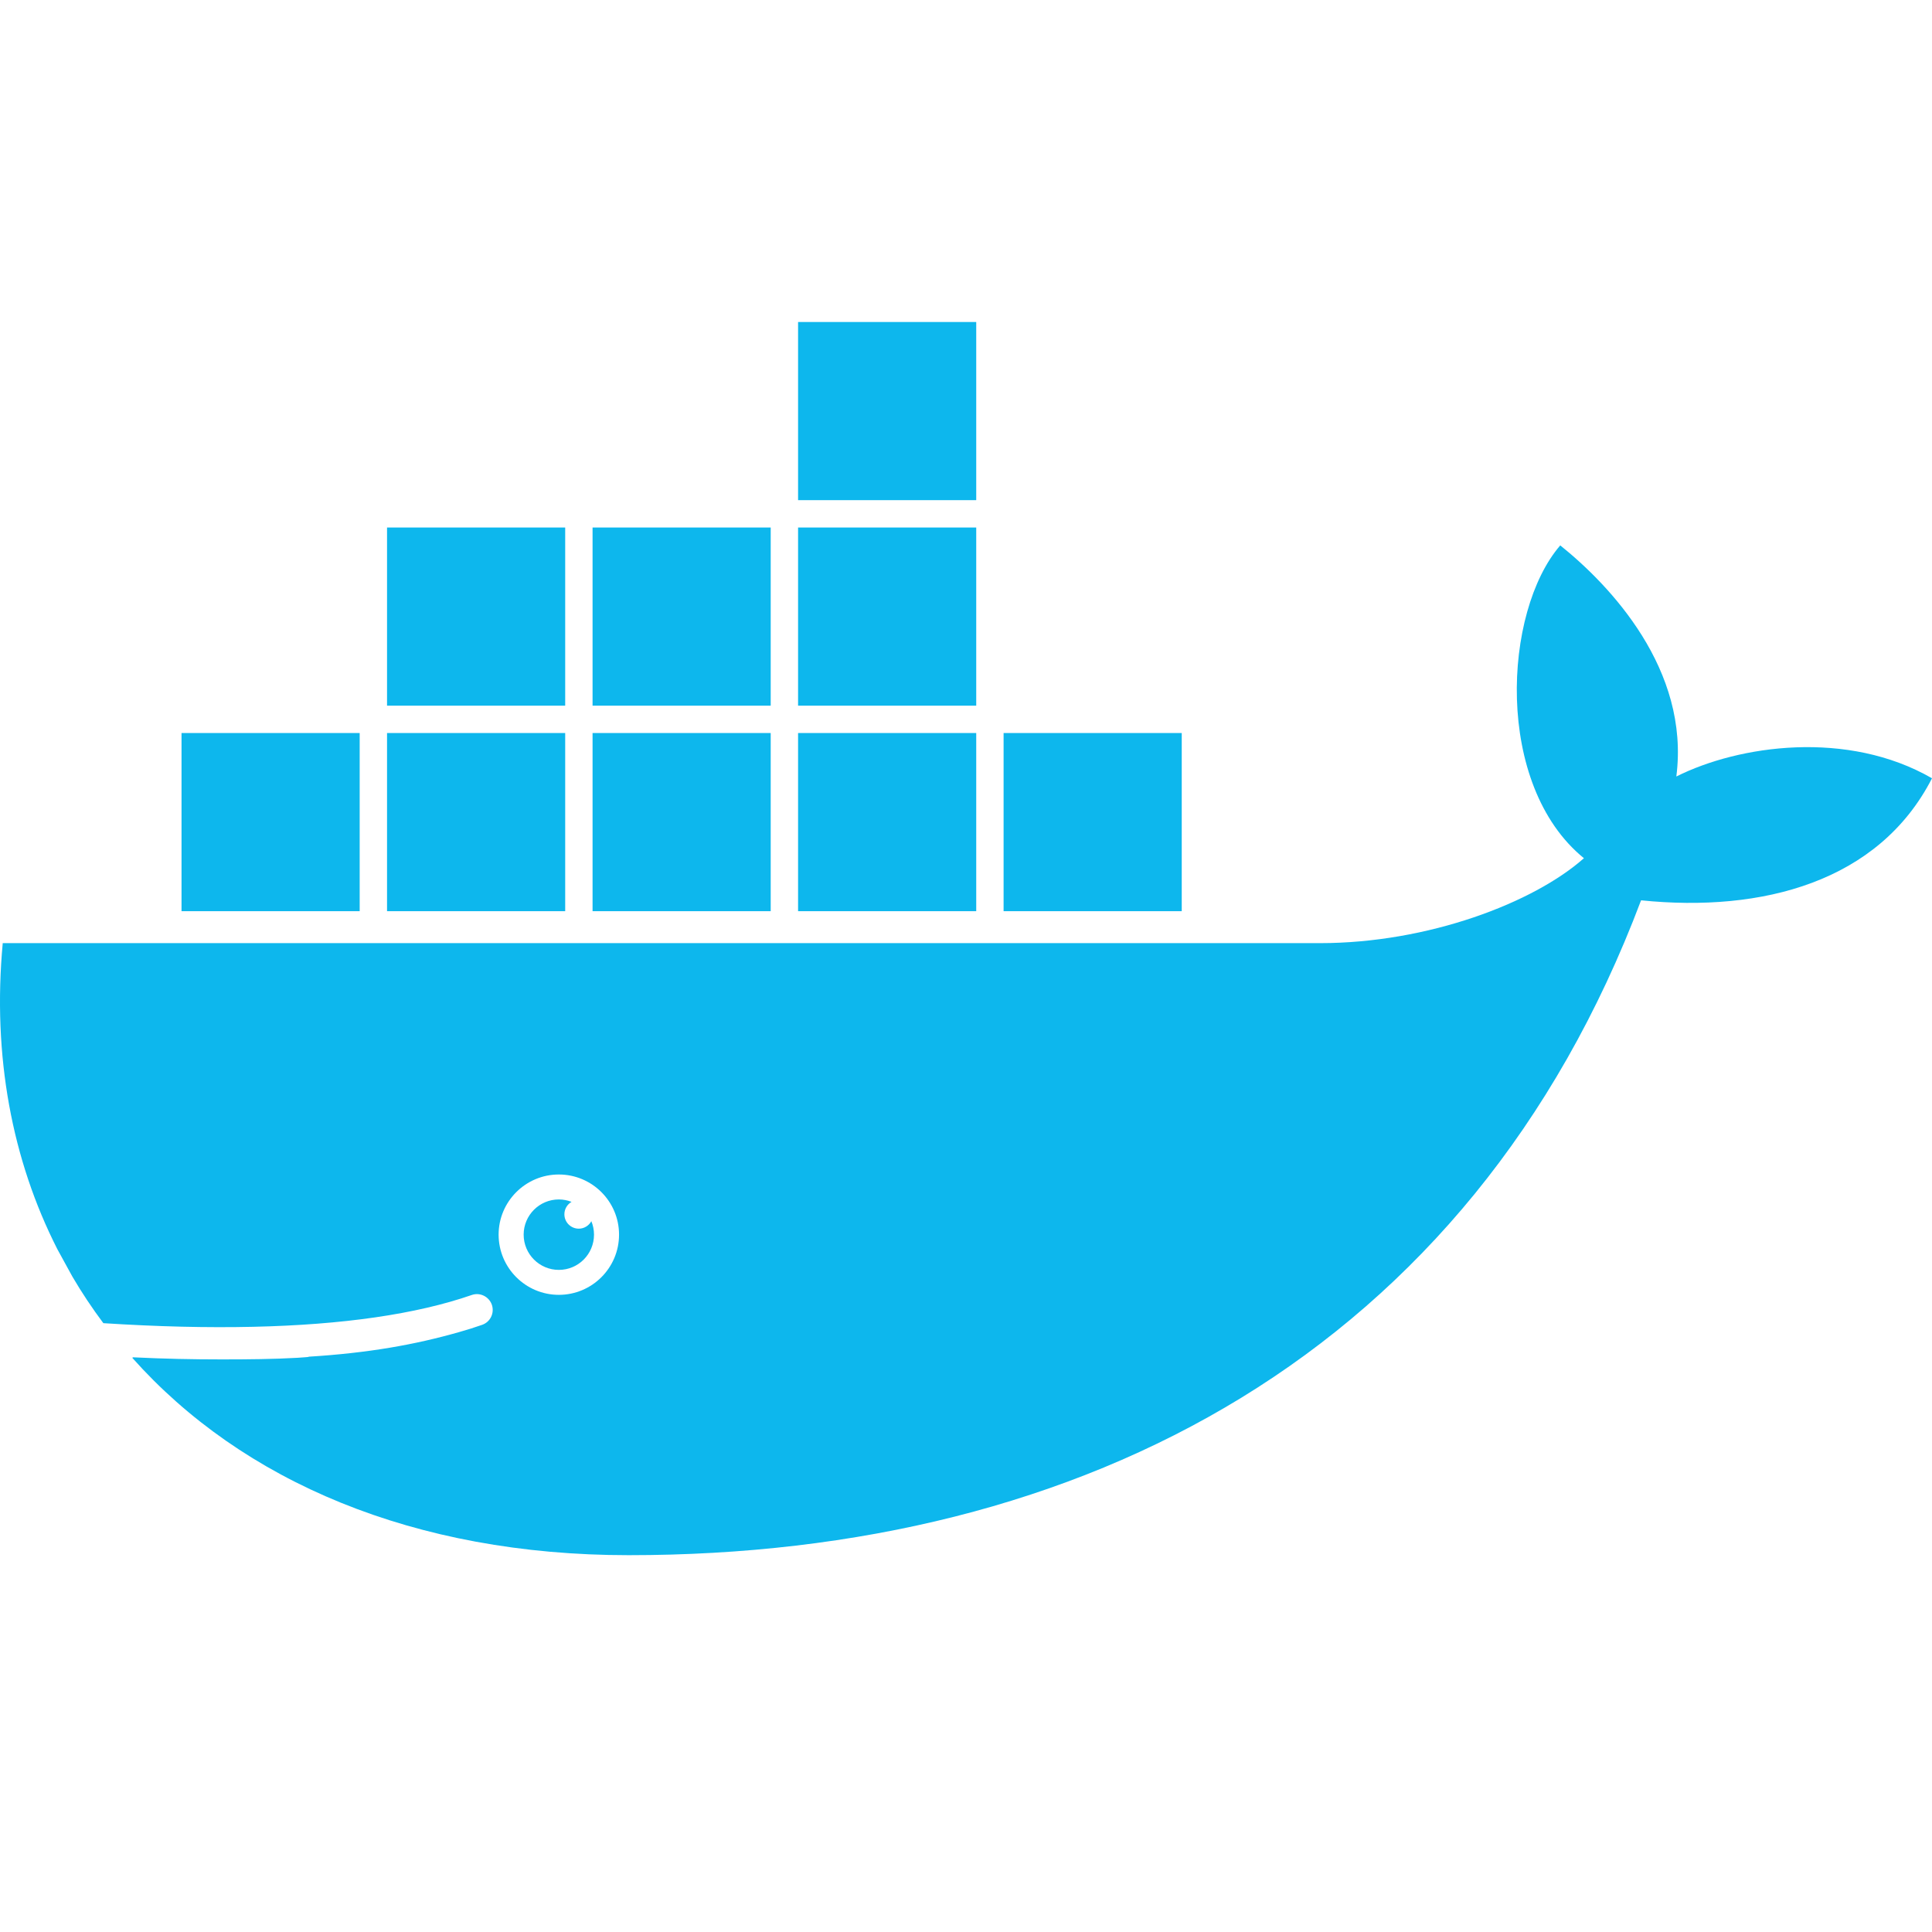
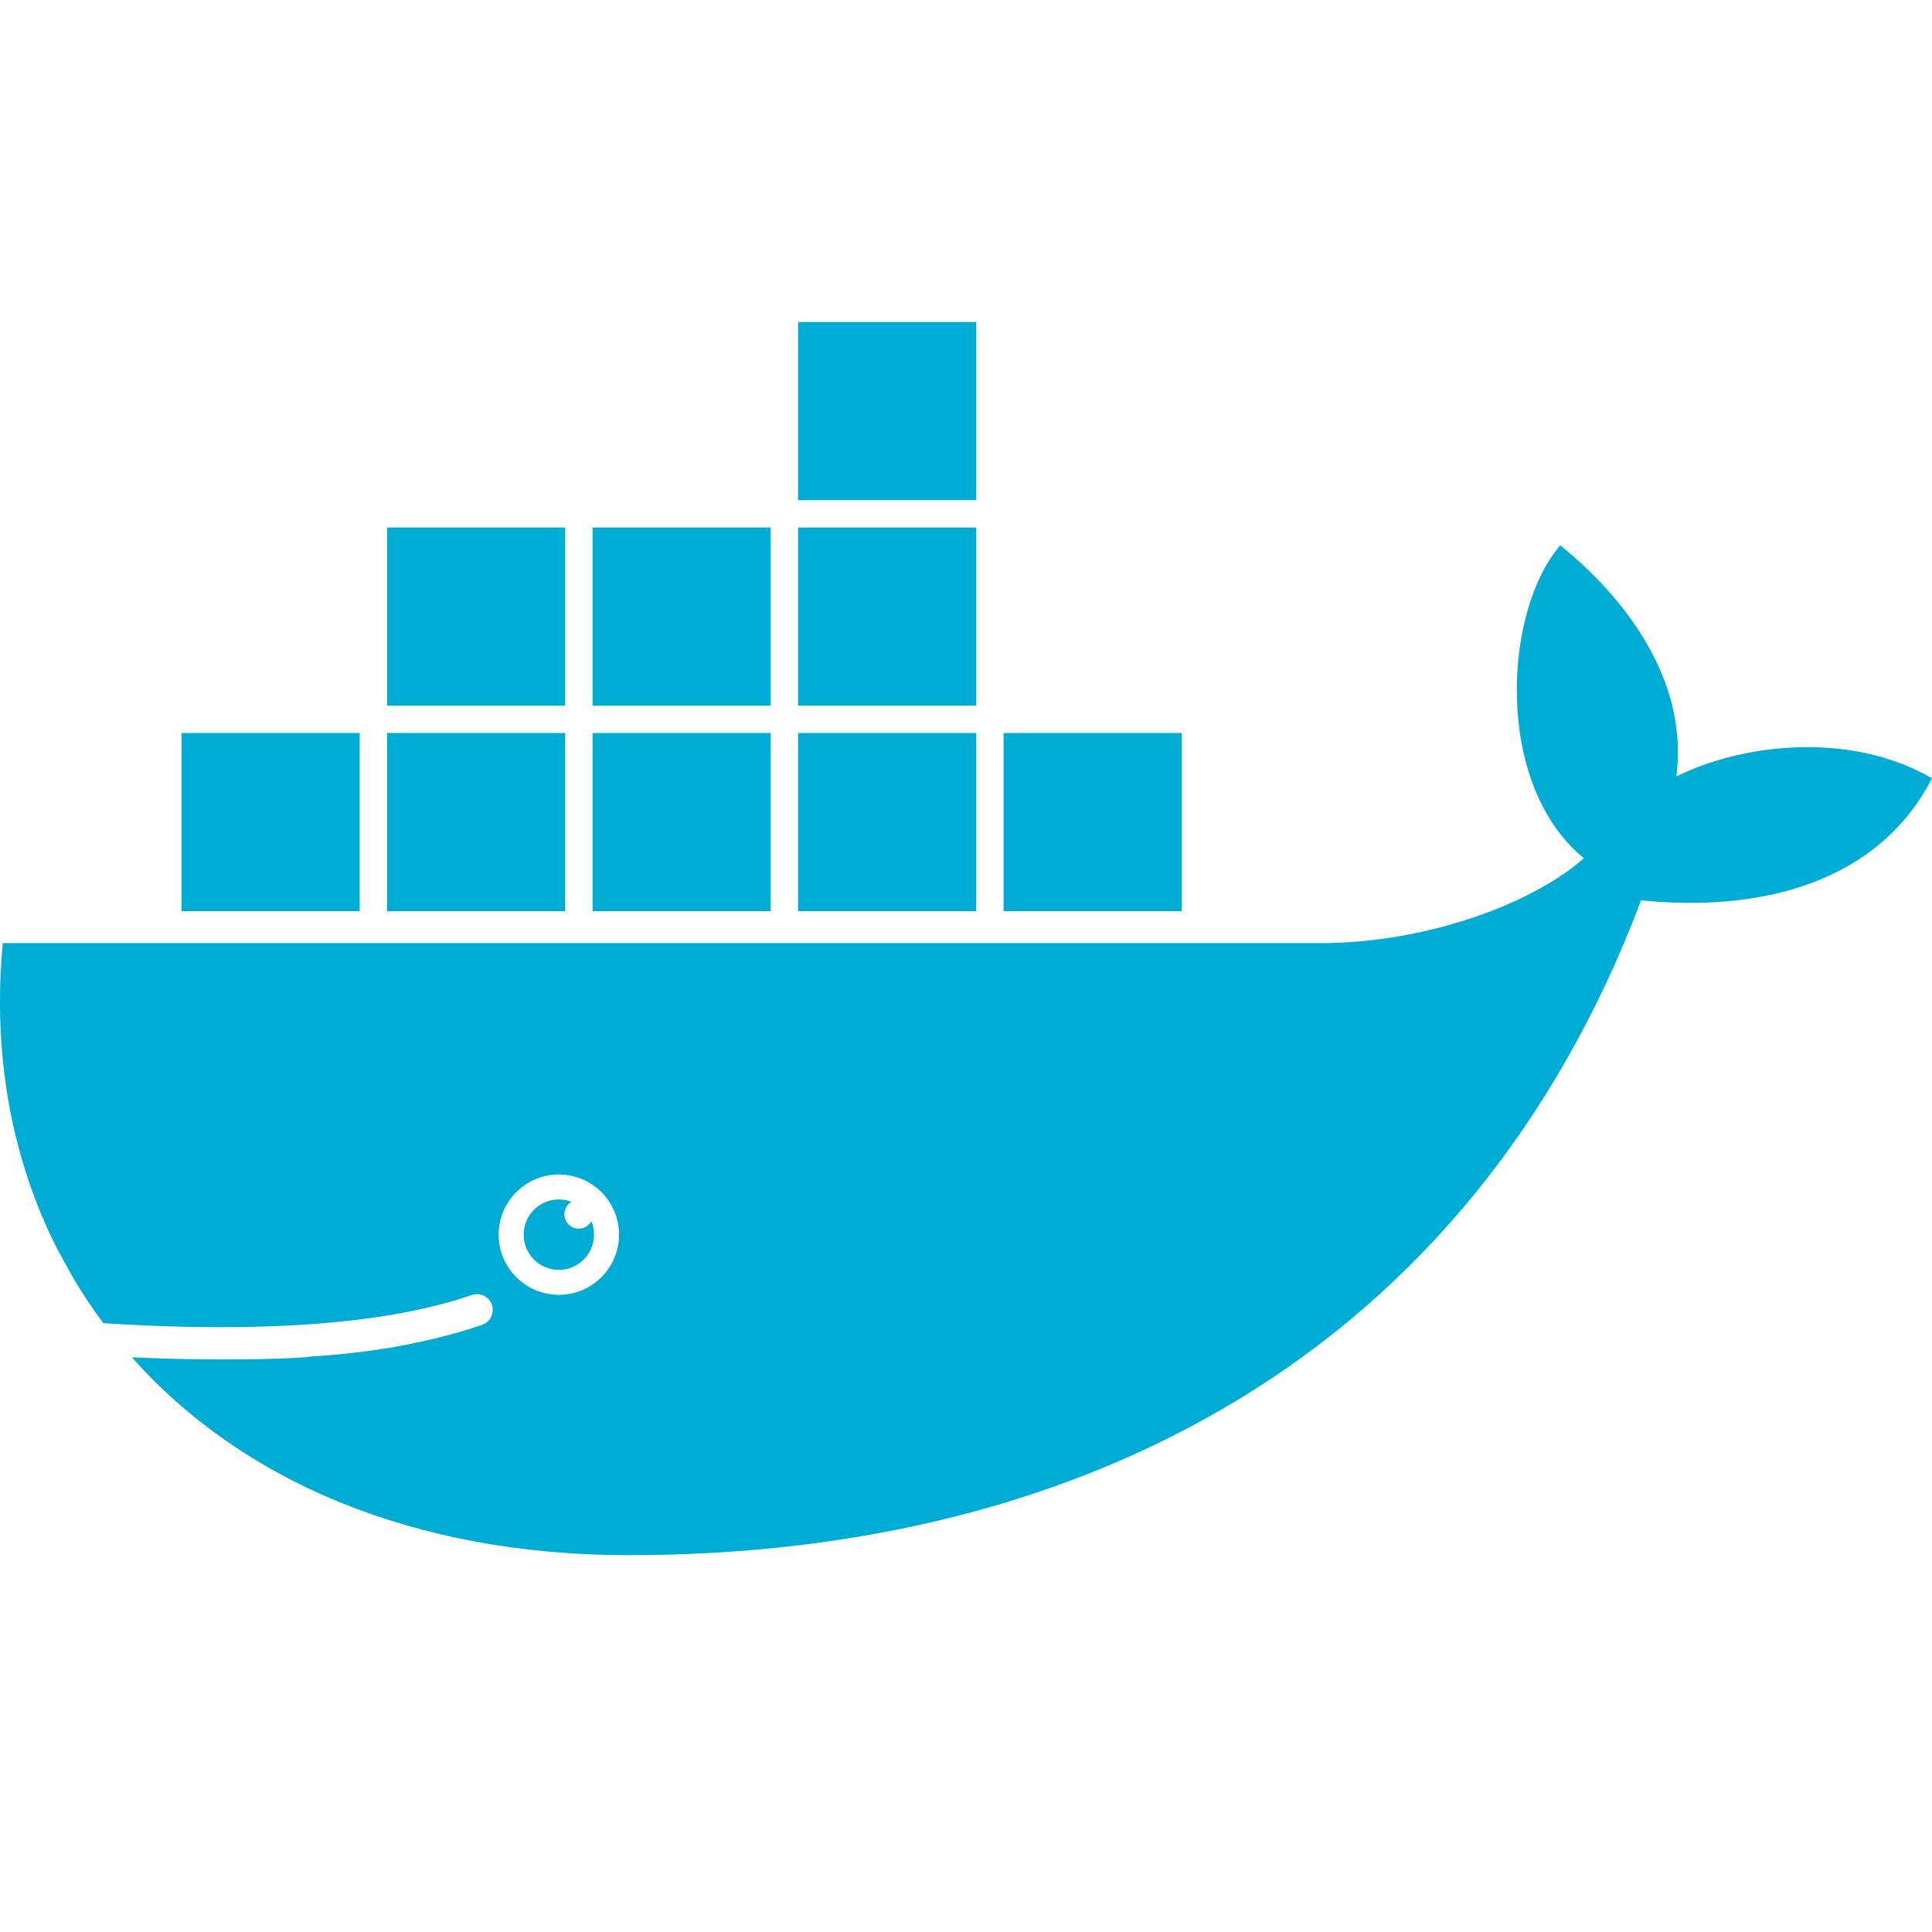
<svg xmlns="http://www.w3.org/2000/svg" width="800px" height="800px" viewBox="0 0 24 24">
-   <path fill="#0DB7ED" fill-rule="evenodd" d="M6.942,14.9 C6.998,14.9 7.051,14.911 7.1,14.93 C7.047,14.961 7.011,15.018 7.011,15.084 C7.011,15.183 7.091,15.263 7.19,15.263 C7.257,15.263 7.316,15.225 7.346,15.17 C7.367,15.221 7.379,15.278 7.379,15.337 C7.379,15.579 7.184,15.775 6.942,15.775 C6.701,15.775 6.505,15.579 6.505,15.337 C6.505,15.096 6.701,14.9 6.942,14.9 L6.942,14.9 Z M6.942,16.085 C6.53,16.085 6.194,15.75 6.194,15.337 C6.194,14.925 6.53,14.59 6.942,14.59 C7.355,14.59 7.69,14.925 7.69,15.337 C7.69,15.75 7.355,16.085 6.942,16.085 L6.942,16.085 Z M20.386,11.184 C18.262,16.812 13.465,19.319 7.81,19.319 C5.138,19.319 3.007,18.4 1.643,16.867 L1.653,16.861 C2.046,16.88 2.398,16.887 2.754,16.887 C3.081,16.887 3.4,16.884 3.695,16.867 C3.721,16.866 3.753,16.862 3.779,16.861 C3.779,16.861 3.87,16.855 3.825,16.854 C4.577,16.808 5.159,16.703 5.702,16.548 C5.702,16.548 5.702,16.548 5.702,16.548 C5.801,16.52 5.897,16.49 5.988,16.458 C6.091,16.423 6.145,16.311 6.11,16.208 C6.074,16.106 5.962,16.051 5.86,16.087 C5.17,16.326 4.26,16.457 3.145,16.482 L3.145,16.482 C2.577,16.495 1.957,16.48 1.285,16.437 L1.284,16.437 C1.145,16.251 1.016,16.058 0.899,15.858 L0.712,15.517 C0.15,14.411 -0.096,13.119 0.034,11.716 L16.397,11.716 C17.741,11.716 19.053,11.214 19.676,10.661 C18.56,9.753 18.671,7.597 19.382,6.775 C20,7.271 20.995,8.316 20.824,9.646 C21.601,9.256 22.951,9.063 24,9.668 C23.341,10.954 21.893,11.338 20.386,11.184 L20.386,11.184 Z M2.255,11.319 L4.468,11.319 L4.468,9.106 L2.255,9.106 L2.255,11.319 Z M4.808,11.319 L7.021,11.319 L7.021,9.106 L4.808,9.106 L4.808,11.319 Z M4.808,8.766 L7.021,8.766 L7.021,6.553 L4.808,6.553 L4.808,8.766 Z M7.361,11.319 L9.574,11.319 L9.574,9.106 L7.361,9.106 L7.361,11.319 Z M7.361,8.766 L9.574,8.766 L9.574,6.553 L7.361,6.553 L7.361,8.766 Z M9.914,11.319 L12.127,11.319 L12.127,9.106 L9.914,9.106 L9.914,11.319 Z M9.914,8.766 L12.127,8.766 L12.127,6.553 L9.914,6.553 L9.914,8.766 Z M9.914,6.213 L12.127,6.213 L12.127,4 L9.914,4 L9.914,6.213 Z M12.467,11.319 L14.68,11.319 L14.68,9.106 L12.467,9.106 L12.467,11.319 Z" />
+   <path fill="#00acd3" fill-rule="evenodd" d="M6.942,14.9 C6.998,14.9 7.051,14.911 7.1,14.93 C7.047,14.961 7.011,15.018 7.011,15.084 C7.011,15.183 7.091,15.263 7.19,15.263 C7.257,15.263 7.316,15.225 7.346,15.17 C7.367,15.221 7.379,15.278 7.379,15.337 C7.379,15.579 7.184,15.775 6.942,15.775 C6.701,15.775 6.505,15.579 6.505,15.337 C6.505,15.096 6.701,14.9 6.942,14.9 L6.942,14.9 Z M6.942,16.085 C6.53,16.085 6.194,15.75 6.194,15.337 C6.194,14.925 6.53,14.59 6.942,14.59 C7.355,14.59 7.69,14.925 7.69,15.337 C7.69,15.75 7.355,16.085 6.942,16.085 L6.942,16.085 Z M20.386,11.184 C18.262,16.812 13.465,19.319 7.81,19.319 C5.138,19.319 3.007,18.4 1.643,16.867 L1.653,16.861 C2.046,16.88 2.398,16.887 2.754,16.887 C3.081,16.887 3.4,16.884 3.695,16.867 C3.721,16.866 3.753,16.862 3.779,16.861 C3.779,16.861 3.87,16.855 3.825,16.854 C4.577,16.808 5.159,16.703 5.702,16.548 C5.702,16.548 5.702,16.548 5.702,16.548 C5.801,16.52 5.897,16.49 5.988,16.458 C6.091,16.423 6.145,16.311 6.11,16.208 C6.074,16.106 5.962,16.051 5.86,16.087 C5.17,16.326 4.26,16.457 3.145,16.482 L3.145,16.482 C2.577,16.495 1.957,16.48 1.285,16.437 L1.284,16.437 C1.145,16.251 1.016,16.058 0.899,15.858 L0.712,15.517 C0.15,14.411 -0.096,13.119 0.034,11.716 L16.397,11.716 C17.741,11.716 19.053,11.214 19.676,10.661 C18.56,9.753 18.671,7.597 19.382,6.775 C20,7.271 20.995,8.316 20.824,9.646 C21.601,9.256 22.951,9.063 24,9.668 C23.341,10.954 21.893,11.338 20.386,11.184 L20.386,11.184 Z M2.255,11.319 L4.468,11.319 L4.468,9.106 L2.255,9.106 L2.255,11.319 Z M4.808,11.319 L7.021,11.319 L7.021,9.106 L4.808,9.106 L4.808,11.319 Z M4.808,8.766 L7.021,8.766 L7.021,6.553 L4.808,6.553 L4.808,8.766 Z M7.361,11.319 L9.574,11.319 L9.574,9.106 L7.361,9.106 L7.361,11.319 Z M7.361,8.766 L9.574,8.766 L9.574,6.553 L7.361,6.553 L7.361,8.766 Z M9.914,11.319 L12.127,11.319 L12.127,9.106 L9.914,9.106 L9.914,11.319 Z M9.914,8.766 L12.127,8.766 L12.127,6.553 L9.914,6.553 L9.914,8.766 Z M9.914,6.213 L12.127,6.213 L12.127,4 L9.914,4 L9.914,6.213 Z M12.467,11.319 L14.68,11.319 L14.68,9.106 L12.467,9.106 L12.467,11.319 Z" />
</svg>
